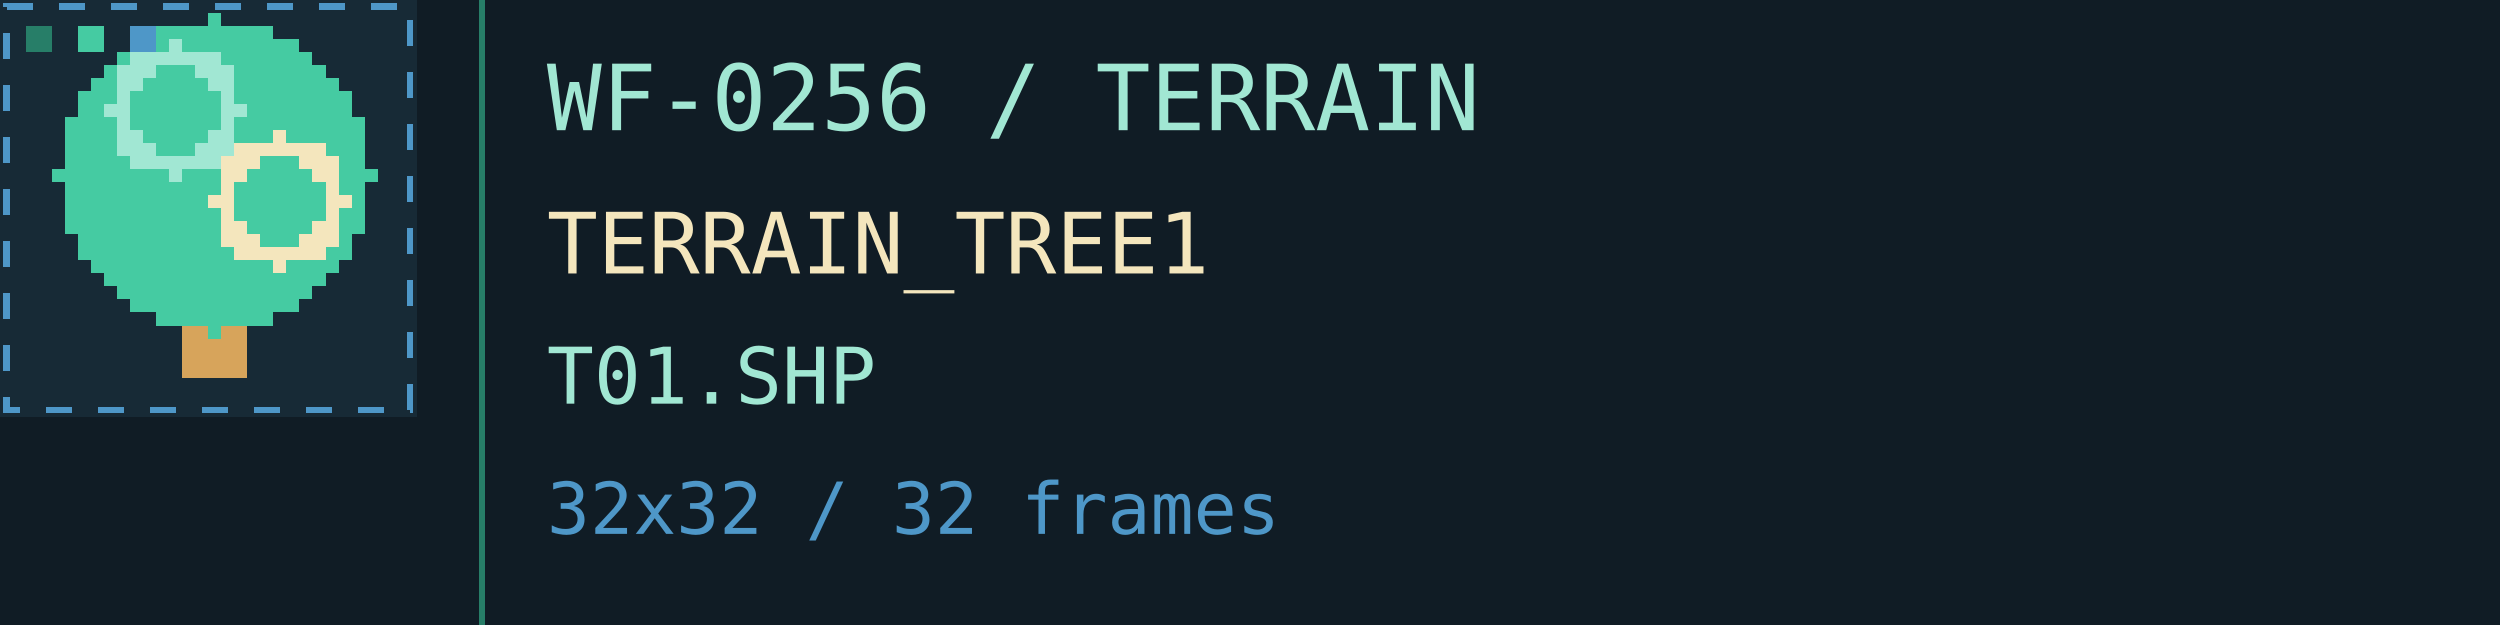
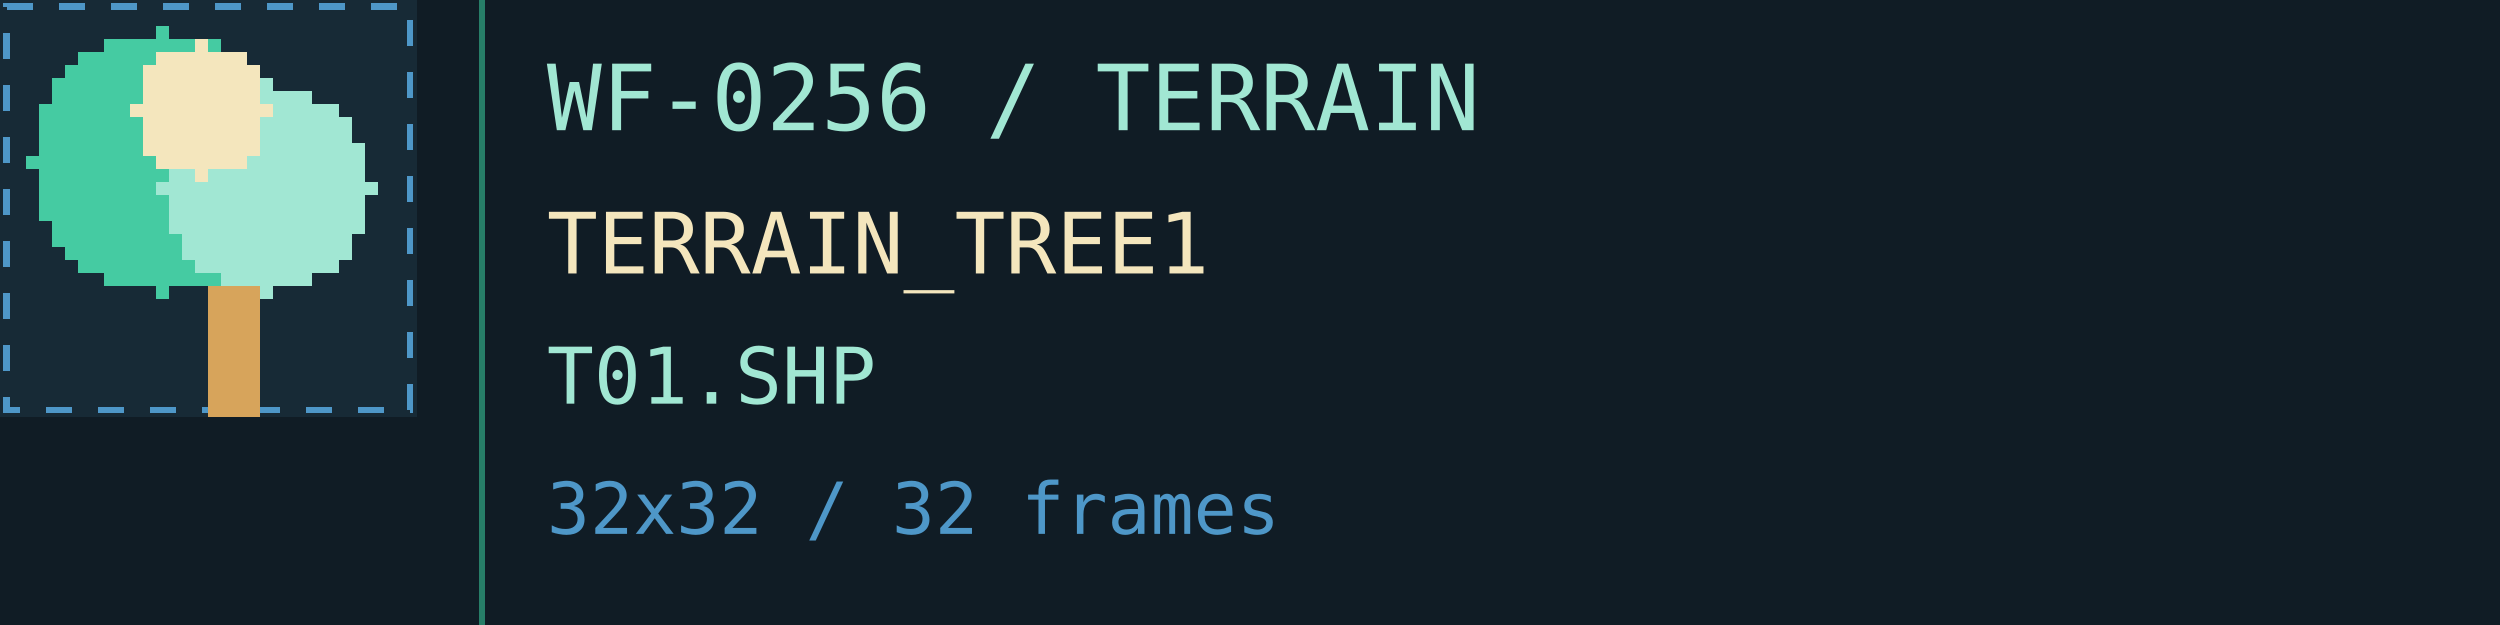
<svg xmlns="http://www.w3.org/2000/svg" viewBox="0 0 192 48" width="576" height="144" shape-rendering="crispEdges" role="img" aria-label="WF-0256 terrain TERRAIN_TREE1 original wireframe">
  <rect width="192" height="48" fill="#101c25" />
  <rect width="32" height="32" fill="#172a36" />
  <rect x="0.5" y="0.5" width="31" height="31" fill="none" stroke="#4e97c8" stroke-dasharray="2 2" stroke-width="0.5" />
-   <rect x="16" y="1" width="1" height="1" fill="#45cba2" />
-   <rect x="2" y="2" width="2" height="1" fill="#277e68" />
-   <rect x="6" y="2" width="2" height="1" fill="#45cba2" />
-   <rect x="10" y="2" width="2" height="1" fill="#4e97c8" />
-   <rect x="12" y="2" width="9" height="1" fill="#45cba2" />
-   <rect x="2" y="3" width="2" height="1" fill="#277e68" />
-   <rect x="6" y="3" width="2" height="1" fill="#45cba2" />
-   <rect x="10" y="3" width="2" height="1" fill="#4e97c8" />
-   <rect x="12" y="3" width="1" height="1" fill="#45cba2" />
-   <rect x="13" y="3" width="1" height="1" fill="#a1e7d3" />
-   <rect x="14" y="3" width="9" height="1" fill="#45cba2" />
-   <rect x="9" y="4" width="1" height="1" fill="#45cba2" />
-   <rect x="10" y="4" width="7" height="1" fill="#a1e7d3" />
-   <rect x="17" y="4" width="7" height="1" fill="#45cba2" />
-   <rect x="8" y="5" width="1" height="1" fill="#45cba2" />
-   <rect x="9" y="5" width="3" height="1" fill="#a1e7d3" />
-   <rect x="12" y="5" width="3" height="1" fill="#45cba2" />
-   <rect x="15" y="5" width="3" height="1" fill="#a1e7d3" />
-   <rect x="18" y="5" width="7" height="1" fill="#45cba2" />
-   <rect x="7" y="6" width="2" height="1" fill="#45cba2" />
-   <rect x="9" y="6" width="2" height="1" fill="#a1e7d3" />
-   <rect x="11" y="6" width="5" height="1" fill="#45cba2" />
-   <rect x="16" y="6" width="2" height="1" fill="#a1e7d3" />
-   <rect x="18" y="6" width="8" height="1" fill="#45cba2" />
-   <rect x="6" y="7" width="3" height="1" fill="#45cba2" />
-   <rect x="9" y="7" width="1" height="1" fill="#a1e7d3" />
-   <rect x="10" y="7" width="7" height="1" fill="#45cba2" />
-   <rect x="17" y="7" width="1" height="1" fill="#a1e7d3" />
-   <rect x="18" y="7" width="9" height="1" fill="#45cba2" />
-   <rect x="6" y="8" width="2" height="1" fill="#45cba2" />
-   <rect x="8" y="8" width="2" height="1" fill="#a1e7d3" />
-   <rect x="10" y="8" width="7" height="1" fill="#45cba2" />
-   <rect x="17" y="8" width="2" height="1" fill="#a1e7d3" />
-   <rect x="19" y="8" width="8" height="1" fill="#45cba2" />
-   <rect x="5" y="9" width="4" height="1" fill="#45cba2" />
-   <rect x="9" y="9" width="1" height="1" fill="#a1e7d3" />
-   <rect x="10" y="9" width="7" height="1" fill="#45cba2" />
-   <rect x="17" y="9" width="1" height="1" fill="#a1e7d3" />
-   <rect x="18" y="9" width="10" height="1" fill="#45cba2" />
-   <rect x="5" y="10" width="4" height="1" fill="#45cba2" />
-   <rect x="9" y="10" width="2" height="1" fill="#a1e7d3" />
-   <rect x="11" y="10" width="5" height="1" fill="#45cba2" />
-   <rect x="16" y="10" width="2" height="1" fill="#a1e7d3" />
-   <rect x="18" y="10" width="3" height="1" fill="#45cba2" />
-   <rect x="21" y="10" width="1" height="1" fill="#f4e6bd" />
-   <rect x="22" y="10" width="6" height="1" fill="#45cba2" />
-   <rect x="5" y="11" width="4" height="1" fill="#45cba2" />
-   <rect x="9" y="11" width="3" height="1" fill="#a1e7d3" />
-   <rect x="12" y="11" width="3" height="1" fill="#45cba2" />
-   <rect x="15" y="11" width="3" height="1" fill="#a1e7d3" />
-   <rect x="18" y="11" width="7" height="1" fill="#f4e6bd" />
-   <rect x="25" y="11" width="3" height="1" fill="#45cba2" />
-   <rect x="5" y="12" width="5" height="1" fill="#45cba2" />
-   <rect x="10" y="12" width="7" height="1" fill="#a1e7d3" />
-   <rect x="17" y="12" width="3" height="1" fill="#f4e6bd" />
-   <rect x="20" y="12" width="3" height="1" fill="#45cba2" />
-   <rect x="23" y="12" width="3" height="1" fill="#f4e6bd" />
-   <rect x="26" y="12" width="2" height="1" fill="#45cba2" />
-   <rect x="4" y="13" width="9" height="1" fill="#45cba2" />
-   <rect x="13" y="13" width="1" height="1" fill="#a1e7d3" />
-   <rect x="14" y="13" width="3" height="1" fill="#45cba2" />
-   <rect x="17" y="13" width="2" height="1" fill="#f4e6bd" />
-   <rect x="19" y="13" width="5" height="1" fill="#45cba2" />
-   <rect x="24" y="13" width="2" height="1" fill="#f4e6bd" />
-   <rect x="26" y="13" width="3" height="1" fill="#45cba2" />
-   <rect x="5" y="14" width="12" height="1" fill="#45cba2" />
-   <rect x="17" y="14" width="1" height="1" fill="#f4e6bd" />
-   <rect x="18" y="14" width="7" height="1" fill="#45cba2" />
-   <rect x="25" y="14" width="1" height="1" fill="#f4e6bd" />
-   <rect x="26" y="14" width="2" height="1" fill="#45cba2" />
-   <rect x="5" y="15" width="11" height="1" fill="#45cba2" />
-   <rect x="16" y="15" width="2" height="1" fill="#f4e6bd" />
-   <rect x="18" y="15" width="7" height="1" fill="#45cba2" />
-   <rect x="25" y="15" width="2" height="1" fill="#f4e6bd" />
-   <rect x="27" y="15" width="1" height="1" fill="#45cba2" />
-   <rect x="5" y="16" width="12" height="1" fill="#45cba2" />
-   <rect x="17" y="16" width="1" height="1" fill="#f4e6bd" />
-   <rect x="18" y="16" width="7" height="1" fill="#45cba2" />
-   <rect x="25" y="16" width="1" height="1" fill="#f4e6bd" />
-   <rect x="26" y="16" width="2" height="1" fill="#45cba2" />
-   <rect x="5" y="17" width="12" height="1" fill="#45cba2" />
-   <rect x="17" y="17" width="2" height="1" fill="#f4e6bd" />
-   <rect x="19" y="17" width="5" height="1" fill="#45cba2" />
-   <rect x="24" y="17" width="2" height="1" fill="#f4e6bd" />
-   <rect x="26" y="17" width="2" height="1" fill="#45cba2" />
-   <rect x="6" y="18" width="11" height="1" fill="#45cba2" />
-   <rect x="17" y="18" width="3" height="1" fill="#f4e6bd" />
-   <rect x="20" y="18" width="3" height="1" fill="#45cba2" />
-   <rect x="23" y="18" width="3" height="1" fill="#f4e6bd" />
-   <rect x="26" y="18" width="1" height="1" fill="#45cba2" />
-   <rect x="6" y="19" width="12" height="1" fill="#45cba2" />
-   <rect x="18" y="19" width="7" height="1" fill="#f4e6bd" />
-   <rect x="25" y="19" width="2" height="1" fill="#45cba2" />
-   <rect x="7" y="20" width="14" height="1" fill="#45cba2" />
-   <rect x="21" y="20" width="1" height="1" fill="#f4e6bd" />
-   <rect x="22" y="20" width="4" height="1" fill="#45cba2" />
-   <rect x="8" y="21" width="17" height="1" fill="#45cba2" />
-   <rect x="9" y="22" width="15" height="1" fill="#45cba2" />
-   <rect x="10" y="23" width="13" height="1" fill="#45cba2" />
-   <rect x="12" y="24" width="9" height="1" fill="#45cba2" />
-   <rect x="14" y="25" width="2" height="1" fill="#d7a45b" />
-   <rect x="16" y="25" width="1" height="1" fill="#45cba2" />
-   <rect x="17" y="25" width="2" height="1" fill="#d7a45b" />
-   <rect x="14" y="26" width="5" height="1" fill="#d7a45b" />
-   <rect x="14" y="27" width="5" height="1" fill="#d7a45b" />
-   <rect x="14" y="28" width="5" height="1" fill="#d7a45b" />
+   <rect x="12" y="2" width="1" height="1" fill="#45cba2" />
+   <rect x="8" y="3" width="7" height="1" fill="#45cba2" />
+   <rect x="15" y="3" width="1" height="1" fill="#f4e6bd" />
+   <rect x="16" y="3" width="1" height="1" fill="#45cba2" />
+   <rect x="6" y="4" width="6" height="1" fill="#45cba2" />
+   <rect x="12" y="4" width="7" height="1" fill="#f4e6bd" />
+   <rect x="5" y="5" width="6" height="1" fill="#45cba2" />
+   <rect x="11" y="5" width="9" height="1" fill="#f4e6bd" />
+   <rect x="4" y="6" width="7" height="1" fill="#45cba2" />
+   <rect x="11" y="6" width="9" height="1" fill="#f4e6bd" />
+   <rect x="20" y="6" width="1" height="1" fill="#a1e7d3" />
+   <rect x="4" y="7" width="7" height="1" fill="#45cba2" />
+   <rect x="11" y="7" width="9" height="1" fill="#f4e6bd" />
+   <rect x="20" y="7" width="4" height="1" fill="#a1e7d3" />
+   <rect x="3" y="8" width="7" height="1" fill="#45cba2" />
+   <rect x="10" y="8" width="11" height="1" fill="#f4e6bd" />
+   <rect x="21" y="8" width="5" height="1" fill="#a1e7d3" />
+   <rect x="3" y="9" width="8" height="1" fill="#45cba2" />
+   <rect x="11" y="9" width="9" height="1" fill="#f4e6bd" />
+   <rect x="20" y="9" width="7" height="1" fill="#a1e7d3" />
+   <rect x="3" y="10" width="8" height="1" fill="#45cba2" />
+   <rect x="11" y="10" width="9" height="1" fill="#f4e6bd" />
+   <rect x="20" y="10" width="7" height="1" fill="#a1e7d3" />
+   <rect x="3" y="11" width="8" height="1" fill="#45cba2" />
+   <rect x="11" y="11" width="9" height="1" fill="#f4e6bd" />
+   <rect x="20" y="11" width="8" height="1" fill="#a1e7d3" />
+   <rect x="2" y="12" width="10" height="1" fill="#45cba2" />
+   <rect x="12" y="12" width="7" height="1" fill="#f4e6bd" />
+   <rect x="19" y="12" width="9" height="1" fill="#a1e7d3" />
+   <rect x="3" y="13" width="10" height="1" fill="#45cba2" />
+   <rect x="13" y="13" width="2" height="1" fill="#a1e7d3" />
+   <rect x="15" y="13" width="1" height="1" fill="#f4e6bd" />
+   <rect x="16" y="13" width="12" height="1" fill="#a1e7d3" />
+   <rect x="3" y="14" width="9" height="1" fill="#45cba2" />
+   <rect x="12" y="14" width="17" height="1" fill="#a1e7d3" />
+   <rect x="3" y="15" width="10" height="1" fill="#45cba2" />
+   <rect x="13" y="15" width="15" height="1" fill="#a1e7d3" />
+   <rect x="3" y="16" width="10" height="1" fill="#45cba2" />
+   <rect x="13" y="16" width="15" height="1" fill="#a1e7d3" />
+   <rect x="4" y="17" width="9" height="1" fill="#45cba2" />
+   <rect x="13" y="17" width="15" height="1" fill="#a1e7d3" />
+   <rect x="4" y="18" width="10" height="1" fill="#45cba2" />
+   <rect x="14" y="18" width="13" height="1" fill="#a1e7d3" />
+   <rect x="5" y="19" width="9" height="1" fill="#45cba2" />
+   <rect x="14" y="19" width="13" height="1" fill="#a1e7d3" />
+   <rect x="6" y="20" width="9" height="1" fill="#45cba2" />
+   <rect x="15" y="20" width="11" height="1" fill="#a1e7d3" />
+   <rect x="8" y="21" width="9" height="1" fill="#45cba2" />
+   <rect x="17" y="21" width="7" height="1" fill="#a1e7d3" />
+   <rect x="12" y="22" width="1" height="1" fill="#45cba2" />
+   <rect x="16" y="22" width="4" height="1" fill="#d7a45b" />
+   <rect x="20" y="22" width="1" height="1" fill="#a1e7d3" />
+   <rect x="16" y="23" width="4" height="1" fill="#d7a45b" />
+   <rect x="16" y="24" width="4" height="1" fill="#d7a45b" />
+   <rect x="16" y="25" width="4" height="1" fill="#d7a45b" />
+   <rect x="16" y="26" width="4" height="1" fill="#d7a45b" />
+   <rect x="16" y="27" width="4" height="1" fill="#d7a45b" />
+   <rect x="16" y="28" width="4" height="1" fill="#d7a45b" />
+   <rect x="16" y="29" width="4" height="1" fill="#d7a45b" />
+   <rect x="16" y="30" width="4" height="1" fill="#d7a45b" />
+   <rect x="16" y="31" width="4" height="1" fill="#d7a45b" />
  <line x1="37" y1="0" x2="37" y2="48" stroke="#277e68" stroke-width="0.5" />
  <g font-family="monospace" fill="#a1e7d3">
    <text x="42" y="10" font-size="7">WF-0256 / TERRAIN</text>
    <text x="42" y="21" font-size="6.5" fill="#f4e6bd">TERRAIN_TREE1</text>
    <text x="42" y="31" font-size="6">T01.SHP</text>
    <text x="42" y="41" font-size="5.5" fill="#4e97c8">32x32 / 32 frames</text>
  </g>
</svg>
